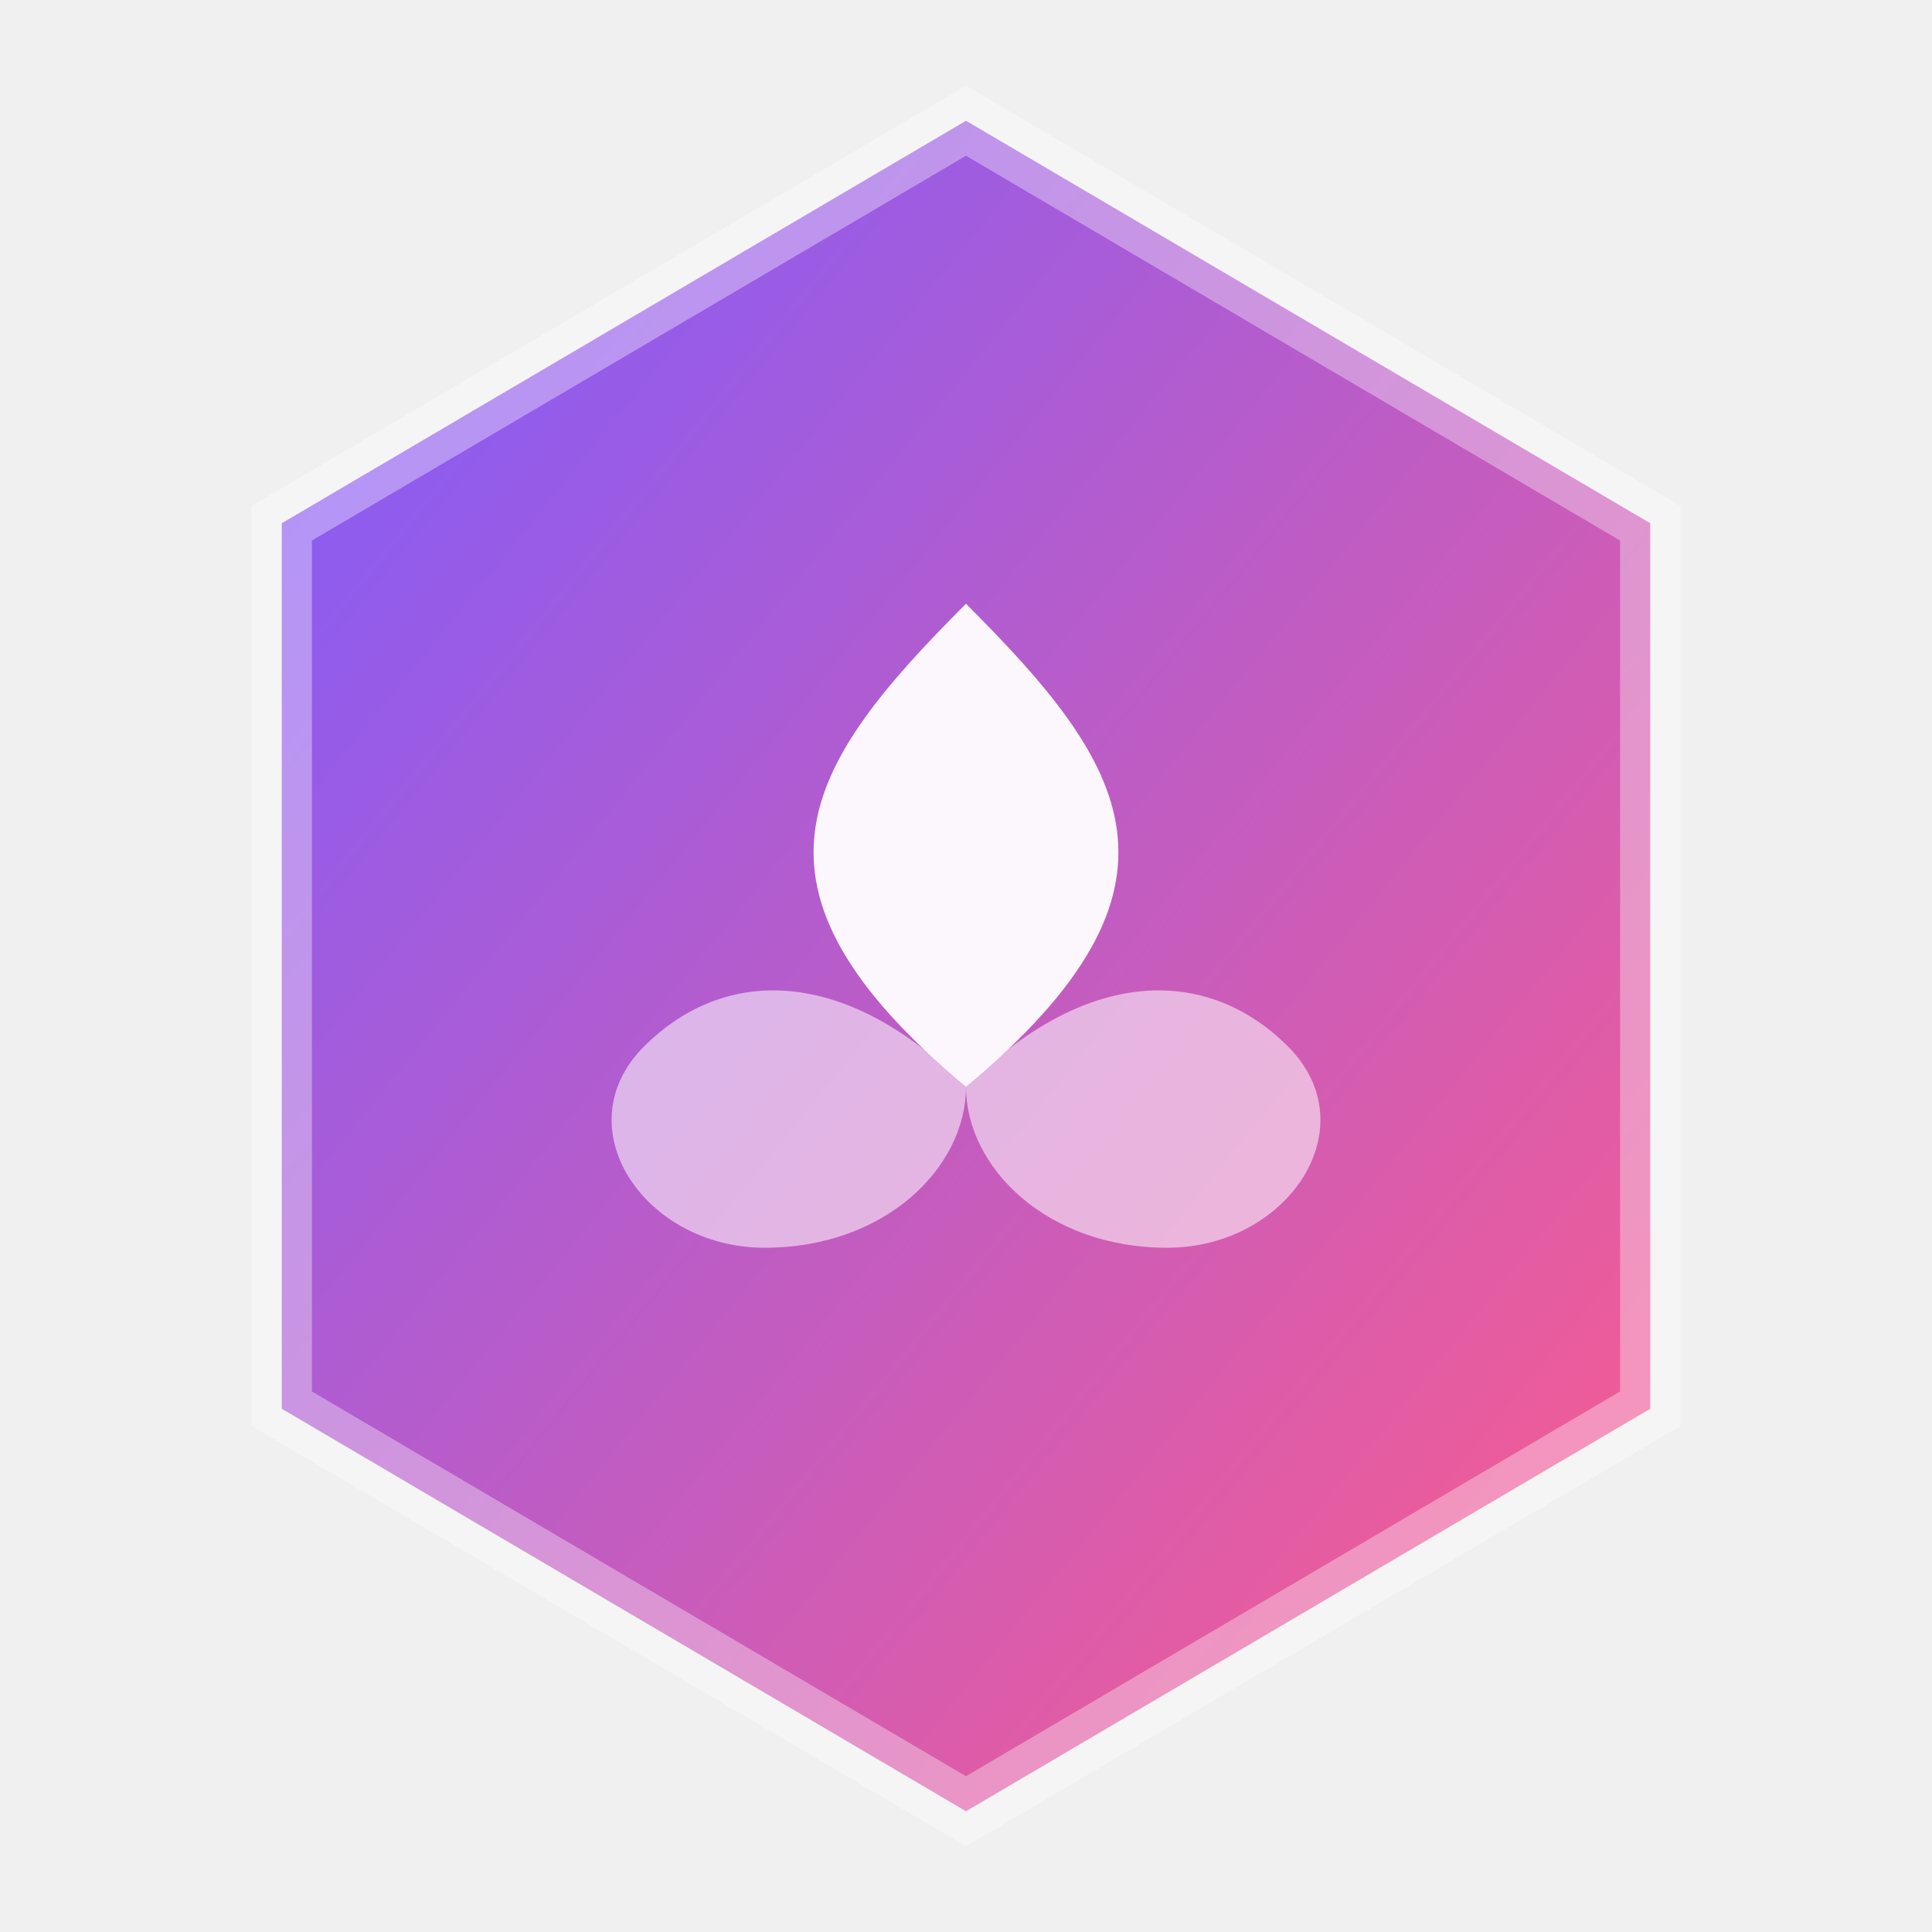
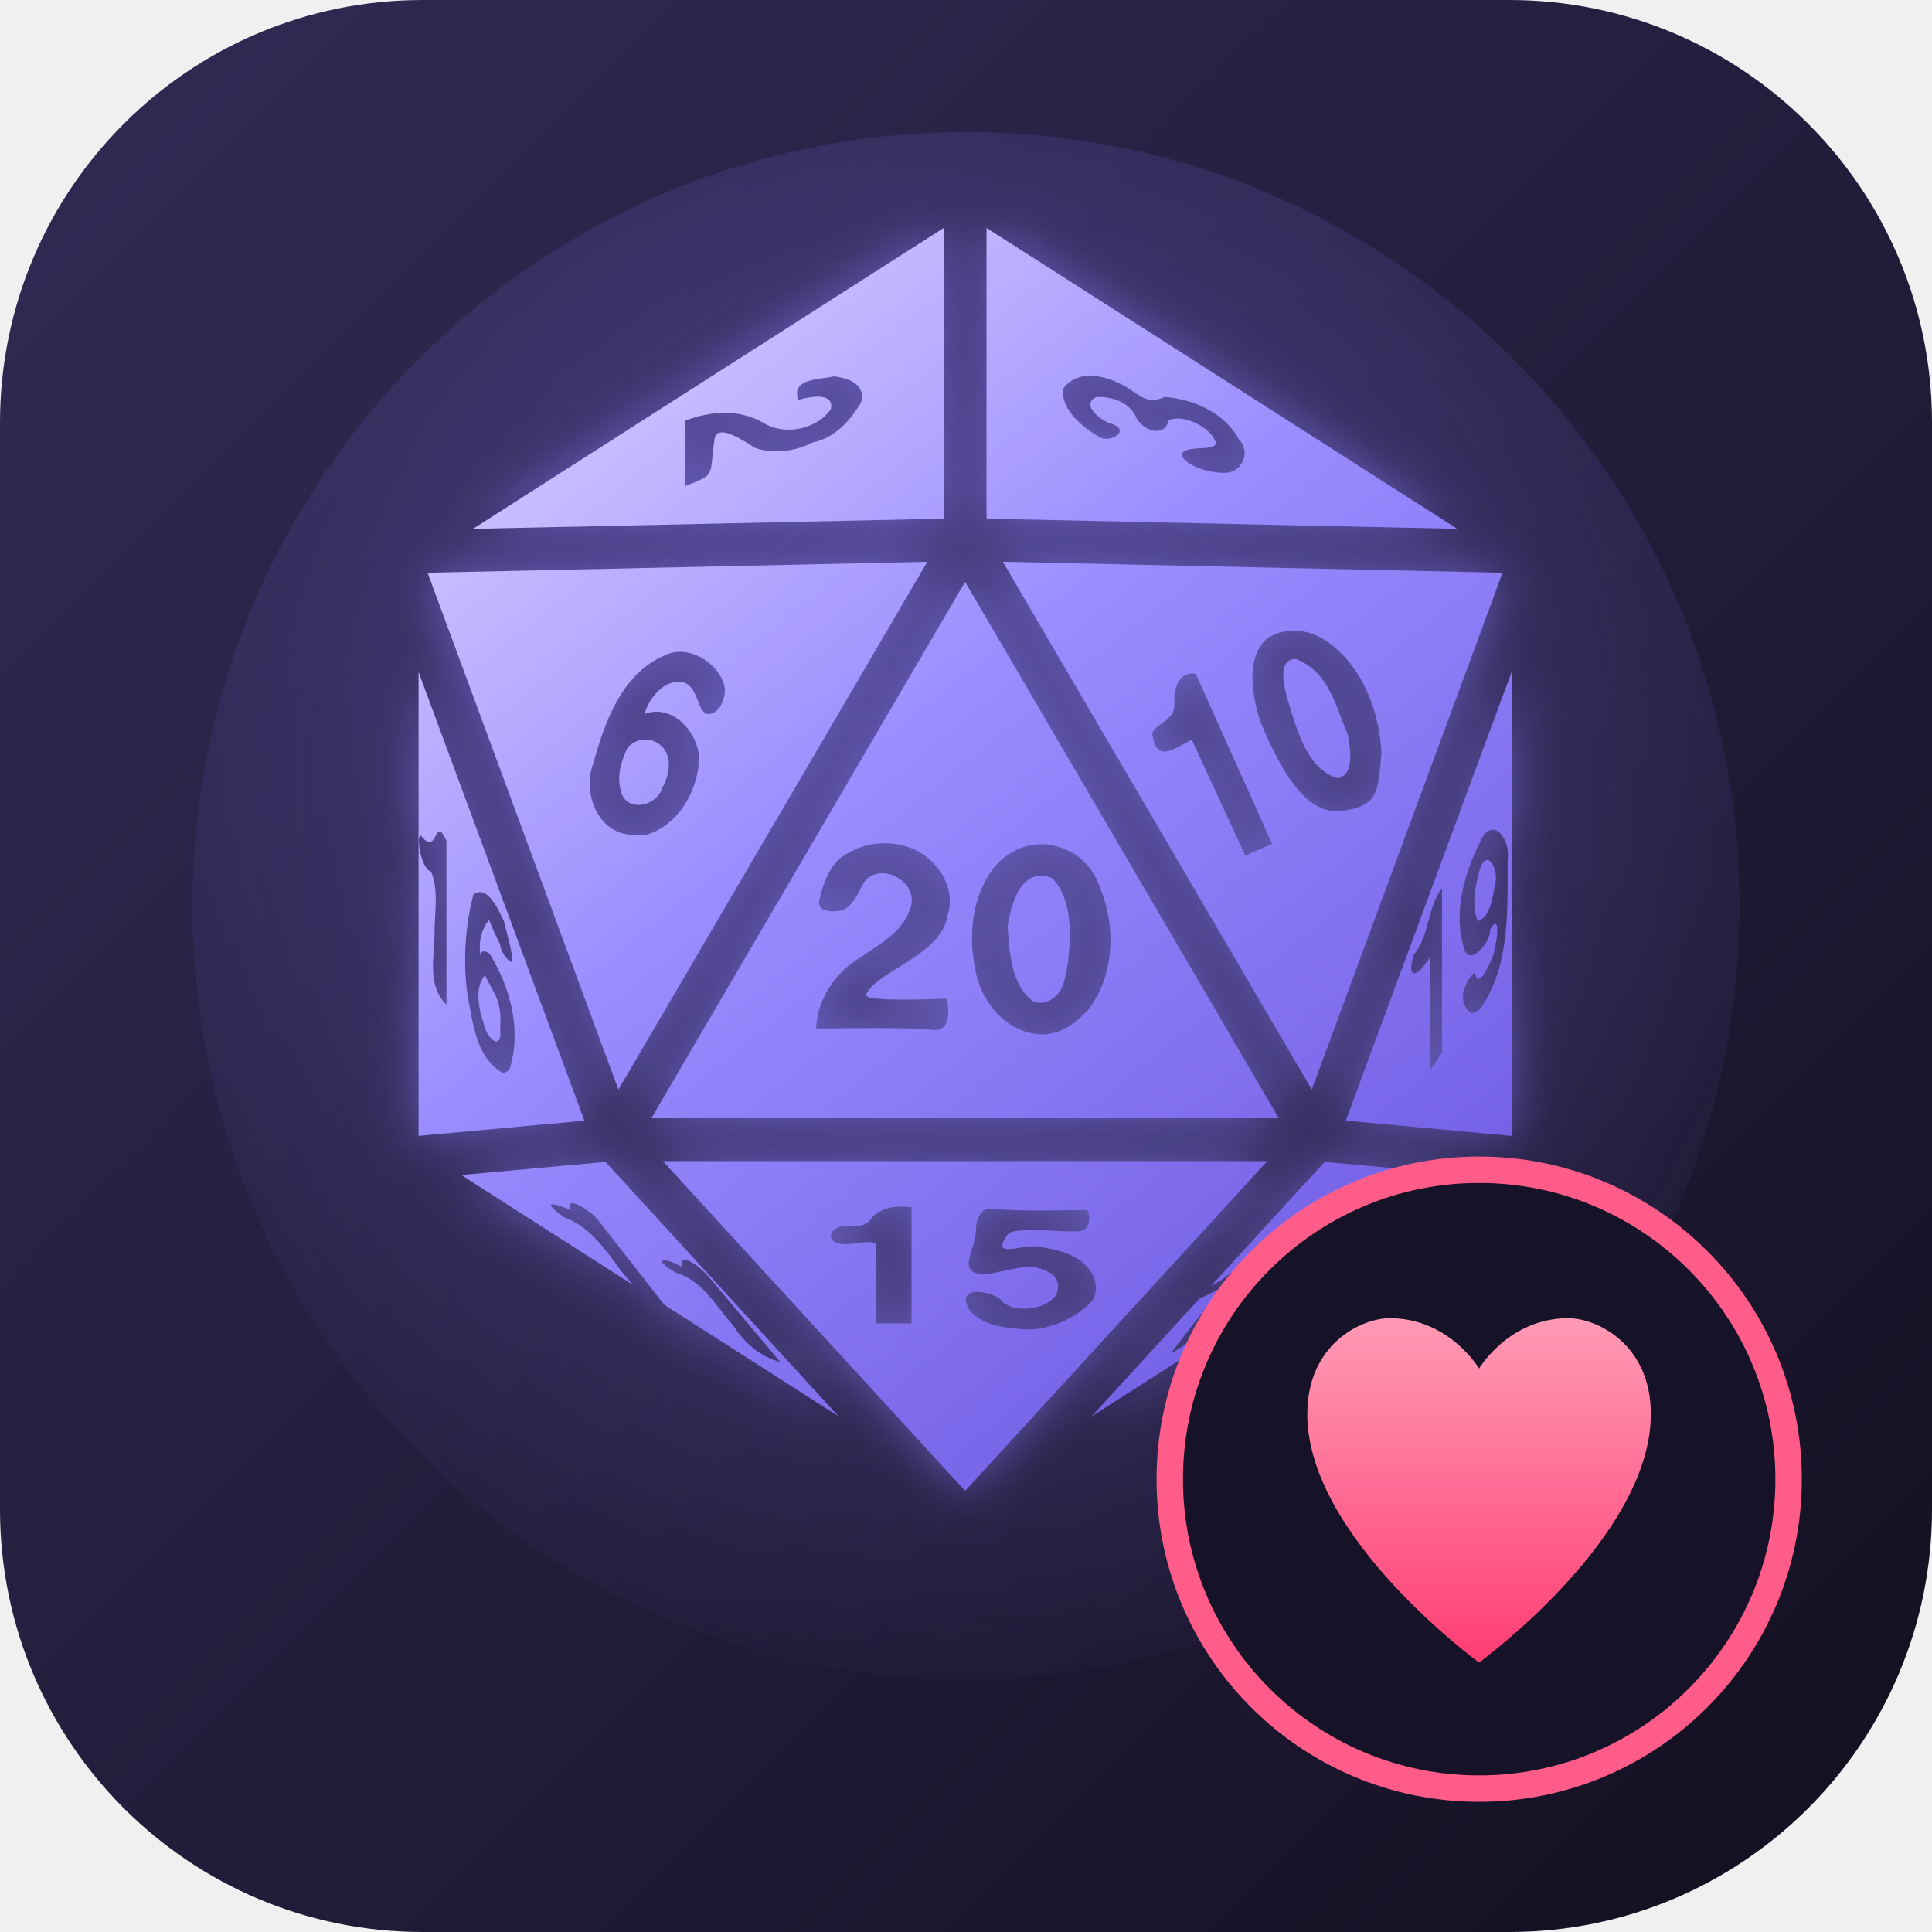
- <svg xmlns="http://www.w3.org/2000/svg" viewBox="0 0 48 48" width="48" height="48">
+ <svg xmlns="http://www.w3.org/2000/svg" viewBox="0 0 512 512" width="512" height="512" role="img" aria-label="Daggerheart dice assistant">
  <defs>
-     <linearGradient id="g" x1="0" y1="0" x2="1" y2="1">
-       <stop offset="0" stop-color="#7c5cff" />
-       <stop offset="1" stop-color="#ff5c8a" />
+     <linearGradient id="bg" x1="0" y1="0" x2="1" y2="1">
+       <stop offset="0" stop-color="#332a56" />
+       <stop offset="0.55" stop-color="#221c3a" />
+       <stop offset="1" stop-color="#120f1e" />
    </linearGradient>
+     <linearGradient id="die" x1="0.15" y1="0" x2="0.85" y2="1">
+       <stop offset="0" stop-color="#d8d1ff" />
+       <stop offset="0.42" stop-color="#9a8bff" />
+       <stop offset="1" stop-color="#6b57e0" />
+     </linearGradient>
+     <linearGradient id="heart" x1="0" y1="0" x2="0" y2="1">
+       <stop offset="0" stop-color="#ff9ab5" />
+       <stop offset="1" stop-color="#ff3d73" />
+     </linearGradient>
+     <radialGradient id="glow" cx="0.5" cy="0.42" r="0.62">
+       <stop offset="0" stop-color="#8b7cff" stop-opacity="0.42" />
+       <stop offset="1" stop-color="#8b7cff" stop-opacity="0" />
+     </radialGradient>
+     <filter id="soft" x="-30%" y="-30%" width="160%" height="160%">
+       <feGaussianBlur stdDeviation="9" />
+     </filter>
  </defs>
-   <polygon points="24,3 41,13 41,35 24,45 7,35 7,13" fill="url(#g)" />
-   <polygon points="24,3 41,13 41,35 24,45 7,35 7,13" fill="none" stroke="#fff" stroke-opacity="0.35" stroke-width="1.5" />
-   <path d="M24 15 C20 19 18 22 24 27 C30 22 28 19 24 15 Z" fill="#fff" fill-opacity="0.95" />
-   <path d="M24 27 C21 24 18 24 16 26 C14 28 16 31 19 31 C22 31 24 29 24 27 Z" fill="#fff" fill-opacity="0.55" />
-   <path d="M24 27 C27 24 30 24 32 26 C34 28 32 31 29 31 C26 31 24 29 24 27 Z" fill="#fff" fill-opacity="0.55" />
+   <rect width="512" height="512" rx="112" fill="url(#bg)" />
+   <circle cx="256" cy="240" r="205" fill="url(#glow)" />
+   <g transform="translate(74 46) scale(0.71)">
+     <path d="M248 20.3L72.33 132.6 248 128.8zm16 0v108.5l175.7 3.8zm51.4 58.9c6.1 3.5 8.2 7.2 15.1 4.2 10.7.8 22.3 5.8 27.6 15.7 4.7 4.5 1.5 12.6-5.2 12.6-9.7.1-19.7-6.1-14.6-8.3 4.7-2 14.7.9 10-5.5-3.6-4.5-11-7.8-16.3-5.9-1.6 6.8-9.4 4-12-.7-2.3-5.8-9.1-8.2-15-7.9-6.1 2.7 1.6 8.8 5.3 9.9 7.9 2.2.2 7.5-4.1 5.1-4.2-2.4-15-9.6-13.5-18.3 5.8-7.39 15.8-4.62 22.7-.9zm-108.5-3.5c5.5.5 12.3 3 10.2 9.9-4.3 7-9.8 13.1-18.1 14.8-6.5 3.4-14.9 4.4-21.6 1.9-3.7-2.3-13.5-9.3-14.9-3.4-2.1 14.8.7 13.1-11.1 17.8V92.3c9.9-3.9 21.1-4.5 30.3 1.3 8 4.2 19.4 1.5 24.2-5.7 1.4-6.5-8.1-4.6-12.2-3.4-2.7-8.2 7.9-7.5 13.2-8.8zm35 69.2L55.39 149l71.21 192.9zm28.2 0l115.3 197L456.6 149zm-14.1 7.5L138.9 352.6h234.2zm133.3 21.1c13.9 8.3 21.5 26.2 22.1 43-1.3 13.6-.7 19.8-15.2 21.4-14.5 1.6-23.9-19.2-29.7-32.6-3.4-9.9-5.8-24 1.7-31.3 6.1-4.8 15-4.1 21.1-.5zm-223.7 16.1c2.1 4-.5 11.4-4.8 12.1-4.9.7-3.8-9.3-9.4-11.6-6.9-2.3-13.6 5.6-15 11.6 10.4-4 20.3 7.1 20.3 17-.4 11.7-7.9 24.8-19.7 28.1h-5.6c-12.7-.7-18.3-15.8-14.2-26.6 4.4-15.8 10.8-33.9 27.2-40.6 8.5-3.9 19 3.2 21.2 10zm213.9-8.4c-7.1-.1-4.4 10-3.3 14.5 3.5 11.5 7.3 26.6 18.9 30 6.8-1.2 4.4-12.8 3.7-16.5-4.7-10.9-7.1-23.3-19.3-28zM52 186v173.2l61.9-5.7zm408 0l-61.9 167.5 61.9 5.7zm-117.9.7l28.5 63.5-10 4.4-20-43.3c-6.1 3-13 8.9-14.6-1.4-1.3-3.9 8.5-5.1 8.1-11.9-.3-6.9 2.2-12.2 8-11.3zm-212 27.4c-2.4 5.1-4.1 10.3-2.7 15.9 1.7 8.8 13.5 6.4 15.6-.8 2.7-5 3.9-11.7-.5-15.7-4.1-3.4-8.9-2.8-12.4.6zm328.4 41.6c-.1 18.6 1.1 39.2-9.7 55.3-.9 1.2-2.2 1.9-3.7 2.5-5.8-4.1-3-11.3 1.2-15.5 1 7.3 5.5-2.9 6.6-5.6 1.3-3.2 3.6-17.7-1-10.2.7 4-6.8 13.1-9.3 8.1-5-14.4 0-30.5 7-43.5 5.7-6.2 9.9 4.4 8.9 8.9zM59.93 245.5c.59.1 1.34 1 2.48 3.6v61.1c-7.3-7-4.47-18-4.45-26.4 0-8.4 1.65-16.3-1.28-23.2-4.62-1.7-5.79-17-3.17-12.7 4.41 4.8 4.66-2.7 6.42-2.4zm178.77 7.6c8.1 4.5 13.8 14.4 10.8 23.6-2.1 15.2-27 21.1-30.4 29.7-1.2 3 25.4 1.6 30.2 1.6.5 4 1.5 10.7-3.8 11.7-14.5-1.2-29.9-.6-45.1-.6.4-11.2 7.4-21.3 17-26.8 6.9-4.9 15.4-9.3 18.1-17.9 1.8-4.5-.6-9.3-4.6-11.5-4.2-2.9-11-2.3-13.2 2.7-2 3.8-4.4 9.1-8.7 9.6-2.9.4-9 .5-7.2-4.9 1.4-5.6 3.4-11.5 8.2-15.2 8.8-6.3 19.9-6.7 28.7-2zm53.3-1.4c6.8 2.2 12 7.9 14.3 14.6 6.1 14.7 5.5 33.1-4.4 45.9-4.5 4.8-10.2 9.1-17 9.1-12.5-.1-22.4-11.1-24.8-22.8-3.1-13.4-1.8-28.7 6.9-39.8 6.8-7.6 16-10.3 25-7zm156.1 8.1c-1.6 5.9-3.3 13.4-.7 19.3 5.1-2 5.4-9.6 6.6-14.5.9-6.1-3.5-12.6-5.9-4.8zm-176.2 21.1c.6 10.5 1.7 22.8 9.7 28.2 4.9 1.8 9.7-2.2 11.1-6.7 1.9-6.3 2.3-12.9 2.4-19.4-.2-7.1-1.5-15-6.7-20.1-12.2-4.4-15.3 10.9-16.5 18zM434 266.8V328l-4.4 6.7v-42.3c-4.6 7.5-9.1 9.1-6.1-.9 6.1-7.1 4.8-17.4 10.5-24.7zM83.85 279c.8 3.6 5.12 17.8 2.04 14.8-1.97-1.3-3.62-4.9-3.41-6.1-1.55-3-2.96-6.1-4.21-9.2-2.95 4-3.96 8.3-3.14 13.4.2-1.6 1.18-2.3 3.39-.7 7.84 12.6 12.17 29.1 7.29 43.5l-2.22 1.1c-10.36-5.8-11.4-19.4-13.43-30-1.55-12.3-.79-24.7 2.3-36.7 5.2-3.8 9.16 5.4 11.39 9.9zm-7.05 20.2c-4.06 4.7-2.26 12.8-.38 18.4 1.11 5.5 6.92 10.2 6.06 1.6.69-11.1-2.33-12.7-5.68-20zm66.4 69.4L256 491.7l112.8-123.1zm-21.4.3l-53.84 4.9 64.24 41.1c-2.6-2.7-4.9-5.7-7.1-8.8-5.2-6.9-10.5-13.6-18.9-16.6-8.75-6.5-4.2-5.3 2.9-2.6-1-1.8-.7-2.6.1-2.6 2.2-.2 8.4 4.2 9.8 6.3l24.7 31.6 65.1 41.7zm268.4 0l-42.4 46.3c6.4-3.1 11.3-8.5 17-12.4 2.4-1.4 3.7-1.9 4.3-1.9 2.1 0-5.4 7.1-7.7 10.3-9.4 9.8-16 23-28.6 29.1l18.9-24.5c-2.3 1.3-6 3.2-8.2 4.1l-40.3 44 74.5-47.6c5.4-6.7 1.9-5.6-5.7-.9l-11.4 6c11.4-13.7 30.8-28.3 40-35.6 9.2-7.3 15.9-9.8 8.2-1.5l-12.6 16c10-7.6.9 3.9-4.5 5.5-.7 1-1.4 2-2.2 2.9l54.5-34.9zM236 385.8v43.4h-13.4v-30c-5-1.4-10.4 1.7-15.3-.3-3.8-2.9 1-6.8 4.5-5.9 3.3-.1 7.6.2 9.3-3.2 4.4-4.5 9.6-4.4 14.9-4zm29 .5c12.1 1.2 24.2.6 36.6.6 1.5 3 .8 7.8-3.3 7.9-7.7.3-21-1.6-25.9.6-8.2 10.5 5.7 3.8 11.4 5.2 7 1.1 15 2.9 19.1 9.2 2.1 3.1 2.7 7.3.7 10.7-5.8 6.8-17 11.5-25.3 10.9-7.3-.6-15.6-1.1-20.6-7.1-6.4-10.6 10.5-6.7 12.2-3.2 6 5.3 20.3 1.9 20.7-4.7.6-4.2-2.1-6.3-6.9-7.8-4.8-1.5-12.6 1-17.3 1.8-4.7.8-9.6.5-9-4.4.8-4.2 2.7-8.1 2.7-12.5.1-3 1.7-7 4.9-7.2zm133.5 5c-.2-.2-7 5.8-9.9 8.1l-15.8 13.1c10.6-6.5 19.3-12 25.7-21.2zm-247 14.2c2.4 0 7.5 4.6 9.4 7l26.1 31.1c-7.7-2.1-13.3-7.1-17.6-13.7-6.5-7.3-11.3-16.6-21.2-19.6-9-5-5.2-6.4 2.1-2.2-.3-1.9.2-2.6 1.2-2.6z" fill="#8b7cff" opacity="0.55" filter="url(#soft)" />
+     <path d="M248 20.3L72.33 132.6 248 128.8zm16 0v108.5l175.7 3.8zm51.4 58.9c6.1 3.5 8.2 7.2 15.1 4.2 10.7.8 22.3 5.8 27.6 15.7 4.7 4.5 1.5 12.6-5.2 12.6-9.7.1-19.7-6.1-14.6-8.3 4.7-2 14.7.9 10-5.5-3.6-4.5-11-7.8-16.3-5.9-1.6 6.8-9.4 4-12-.7-2.3-5.8-9.1-8.2-15-7.9-6.1 2.7 1.6 8.8 5.3 9.9 7.9 2.2.2 7.5-4.1 5.1-4.2-2.4-15-9.6-13.5-18.3 5.8-7.39 15.8-4.62 22.7-.9zm-108.5-3.5c5.5.5 12.3 3 10.2 9.9-4.3 7-9.8 13.1-18.1 14.8-6.5 3.4-14.9 4.4-21.6 1.9-3.7-2.3-13.5-9.3-14.9-3.4-2.1 14.8.7 13.1-11.1 17.8V92.3c9.9-3.9 21.1-4.5 30.3 1.3 8 4.2 19.4 1.5 24.2-5.7 1.4-6.5-8.1-4.6-12.2-3.4-2.7-8.2 7.9-7.5 13.2-8.8zm35 69.2L55.39 149l71.21 192.9zm28.2 0l115.3 197L456.6 149zm-14.1 7.5L138.9 352.6h234.2zm133.3 21.1c13.9 8.3 21.5 26.2 22.1 43-1.3 13.6-.7 19.8-15.2 21.4-14.5 1.6-23.9-19.2-29.7-32.6-3.4-9.9-5.8-24 1.7-31.3 6.1-4.8 15-4.1 21.1-.5zm-223.7 16.1c2.1 4-.5 11.4-4.8 12.1-4.9.7-3.8-9.3-9.4-11.6-6.9-2.3-13.6 5.6-15 11.6 10.4-4 20.3 7.1 20.3 17-.4 11.7-7.9 24.8-19.7 28.1h-5.6c-12.7-.7-18.3-15.8-14.2-26.6 4.4-15.8 10.8-33.9 27.2-40.6 8.5-3.9 19 3.2 21.2 10zm213.9-8.4c-7.1-.1-4.4 10-3.3 14.5 3.5 11.5 7.3 26.6 18.9 30 6.8-1.2 4.4-12.8 3.7-16.5-4.7-10.9-7.1-23.3-19.3-28zM52 186v173.2l61.9-5.7zm408 0l-61.9 167.5 61.9 5.7zm-117.9.7l28.5 63.5-10 4.4-20-43.3c-6.1 3-13 8.9-14.6-1.4-1.3-3.9 8.5-5.1 8.1-11.9-.3-6.9 2.2-12.2 8-11.3zm-212 27.4c-2.4 5.1-4.1 10.3-2.7 15.9 1.7 8.8 13.5 6.4 15.6-.8 2.7-5 3.9-11.7-.5-15.7-4.1-3.4-8.9-2.8-12.4.6zm328.4 41.6c-.1 18.6 1.1 39.2-9.7 55.3-.9 1.2-2.2 1.9-3.7 2.5-5.8-4.1-3-11.3 1.2-15.5 1 7.3 5.5-2.9 6.6-5.6 1.3-3.2 3.6-17.7-1-10.2.7 4-6.8 13.1-9.3 8.1-5-14.4 0-30.5 7-43.5 5.7-6.2 9.9 4.4 8.9 8.9zM59.93 245.5c.59.1 1.34 1 2.48 3.6v61.1c-7.3-7-4.47-18-4.45-26.4 0-8.4 1.65-16.3-1.28-23.2-4.62-1.7-5.79-17-3.17-12.7 4.41 4.8 4.66-2.7 6.42-2.4zm178.77 7.6c8.1 4.5 13.8 14.4 10.8 23.6-2.1 15.2-27 21.1-30.4 29.7-1.2 3 25.4 1.6 30.2 1.6.5 4 1.5 10.7-3.8 11.7-14.5-1.2-29.9-.6-45.1-.6.4-11.2 7.4-21.3 17-26.8 6.9-4.9 15.4-9.3 18.1-17.9 1.8-4.5-.6-9.3-4.6-11.5-4.2-2.9-11-2.3-13.2 2.7-2 3.8-4.4 9.1-8.7 9.6-2.9.4-9 .5-7.2-4.9 1.4-5.6 3.4-11.5 8.2-15.2 8.8-6.3 19.9-6.7 28.7-2zm53.3-1.4c6.8 2.2 12 7.9 14.3 14.6 6.1 14.7 5.5 33.1-4.4 45.9-4.5 4.8-10.2 9.1-17 9.1-12.5-.1-22.4-11.1-24.8-22.8-3.1-13.4-1.8-28.7 6.9-39.8 6.8-7.6 16-10.3 25-7zm156.1 8.1c-1.6 5.9-3.3 13.4-.7 19.3 5.1-2 5.4-9.6 6.6-14.5.9-6.1-3.5-12.6-5.9-4.8zm-176.2 21.1c.6 10.5 1.7 22.8 9.7 28.2 4.9 1.8 9.7-2.2 11.1-6.7 1.9-6.3 2.3-12.9 2.4-19.4-.2-7.1-1.5-15-6.7-20.1-12.2-4.4-15.3 10.9-16.5 18zM434 266.8V328l-4.4 6.7v-42.3c-4.6 7.5-9.1 9.1-6.1-.9 6.1-7.1 4.8-17.4 10.5-24.7zM83.85 279c.8 3.6 5.12 17.8 2.04 14.8-1.97-1.3-3.62-4.9-3.41-6.1-1.55-3-2.96-6.1-4.21-9.2-2.95 4-3.96 8.3-3.14 13.4.2-1.6 1.18-2.3 3.39-.7 7.84 12.6 12.17 29.1 7.29 43.5l-2.22 1.1c-10.36-5.8-11.4-19.4-13.43-30-1.55-12.3-.79-24.7 2.3-36.7 5.2-3.8 9.16 5.4 11.39 9.9zm-7.05 20.2c-4.06 4.7-2.26 12.8-.38 18.4 1.11 5.5 6.92 10.2 6.06 1.6.69-11.1-2.33-12.7-5.68-20zm66.4 69.4L256 491.7l112.8-123.1zm-21.4.3l-53.84 4.9 64.24 41.1c-2.6-2.7-4.9-5.7-7.1-8.8-5.2-6.9-10.5-13.6-18.9-16.6-8.75-6.5-4.2-5.3 2.9-2.6-1-1.8-.7-2.6.1-2.6 2.2-.2 8.4 4.2 9.8 6.3l24.7 31.6 65.1 41.7zm268.4 0l-42.4 46.3c6.4-3.1 11.3-8.5 17-12.4 2.4-1.4 3.7-1.9 4.3-1.9 2.1 0-5.4 7.1-7.7 10.3-9.4 9.8-16 23-28.6 29.1l18.9-24.5c-2.3 1.3-6 3.2-8.2 4.1l-40.3 44 74.5-47.6c5.4-6.7 1.9-5.6-5.7-.9l-11.4 6c11.4-13.7 30.8-28.3 40-35.6 9.2-7.3 15.9-9.8 8.2-1.5l-12.6 16c10-7.6.9 3.9-4.5 5.5-.7 1-1.4 2-2.2 2.9l54.5-34.9zM236 385.8v43.4h-13.4v-30c-5-1.4-10.4 1.7-15.3-.3-3.8-2.9 1-6.8 4.5-5.9 3.3-.1 7.6.2 9.3-3.2 4.4-4.5 9.6-4.4 14.9-4zm29 .5c12.1 1.2 24.2.6 36.6.6 1.5 3 .8 7.8-3.3 7.9-7.7.3-21-1.6-25.9.6-8.2 10.5 5.7 3.8 11.4 5.2 7 1.1 15 2.9 19.1 9.2 2.1 3.1 2.7 7.3.7 10.7-5.8 6.8-17 11.5-25.3 10.9-7.3-.6-15.6-1.1-20.6-7.1-6.4-10.6 10.5-6.7 12.2-3.2 6 5.3 20.3 1.9 20.7-4.7.6-4.2-2.1-6.3-6.9-7.8-4.8-1.5-12.6 1-17.3 1.8-4.7.8-9.6.5-9-4.4.8-4.2 2.7-8.1 2.7-12.5.1-3 1.7-7 4.9-7.2zm133.5 5c-.2-.2-7 5.8-9.9 8.1l-15.8 13.1c10.6-6.5 19.3-12 25.7-21.2zm-247 14.2c2.4 0 7.5 4.6 9.4 7l26.1 31.1c-7.7-2.1-13.3-7.1-17.6-13.7-6.5-7.3-11.3-16.6-21.2-19.6-9-5-5.2-6.4 2.1-2.2-.3-1.9.2-2.6 1.2-2.6z" fill="url(#die)" />
+   </g>
+   <g transform="translate(392 392)">
+     <circle r="82" fill="#161227" stroke="#ff5c8a" stroke-width="7" />
+     <g transform="translate(-52 -49) scale(0.203)">
+       <path d="M480.25 156.355c0 161.24-224.25 324.43-224.25 324.43S31.75 317.595 31.75 156.355c0-91.41 70.63-125.13 107.77-125.13 77.65 0 116.48 65.72 116.48 65.72s38.83-65.73 116.48-65.73c37.14.01 107.77 33.72 107.77 125.14z" fill="url(#heart)" />
+     </g>
+   </g>
</svg>
